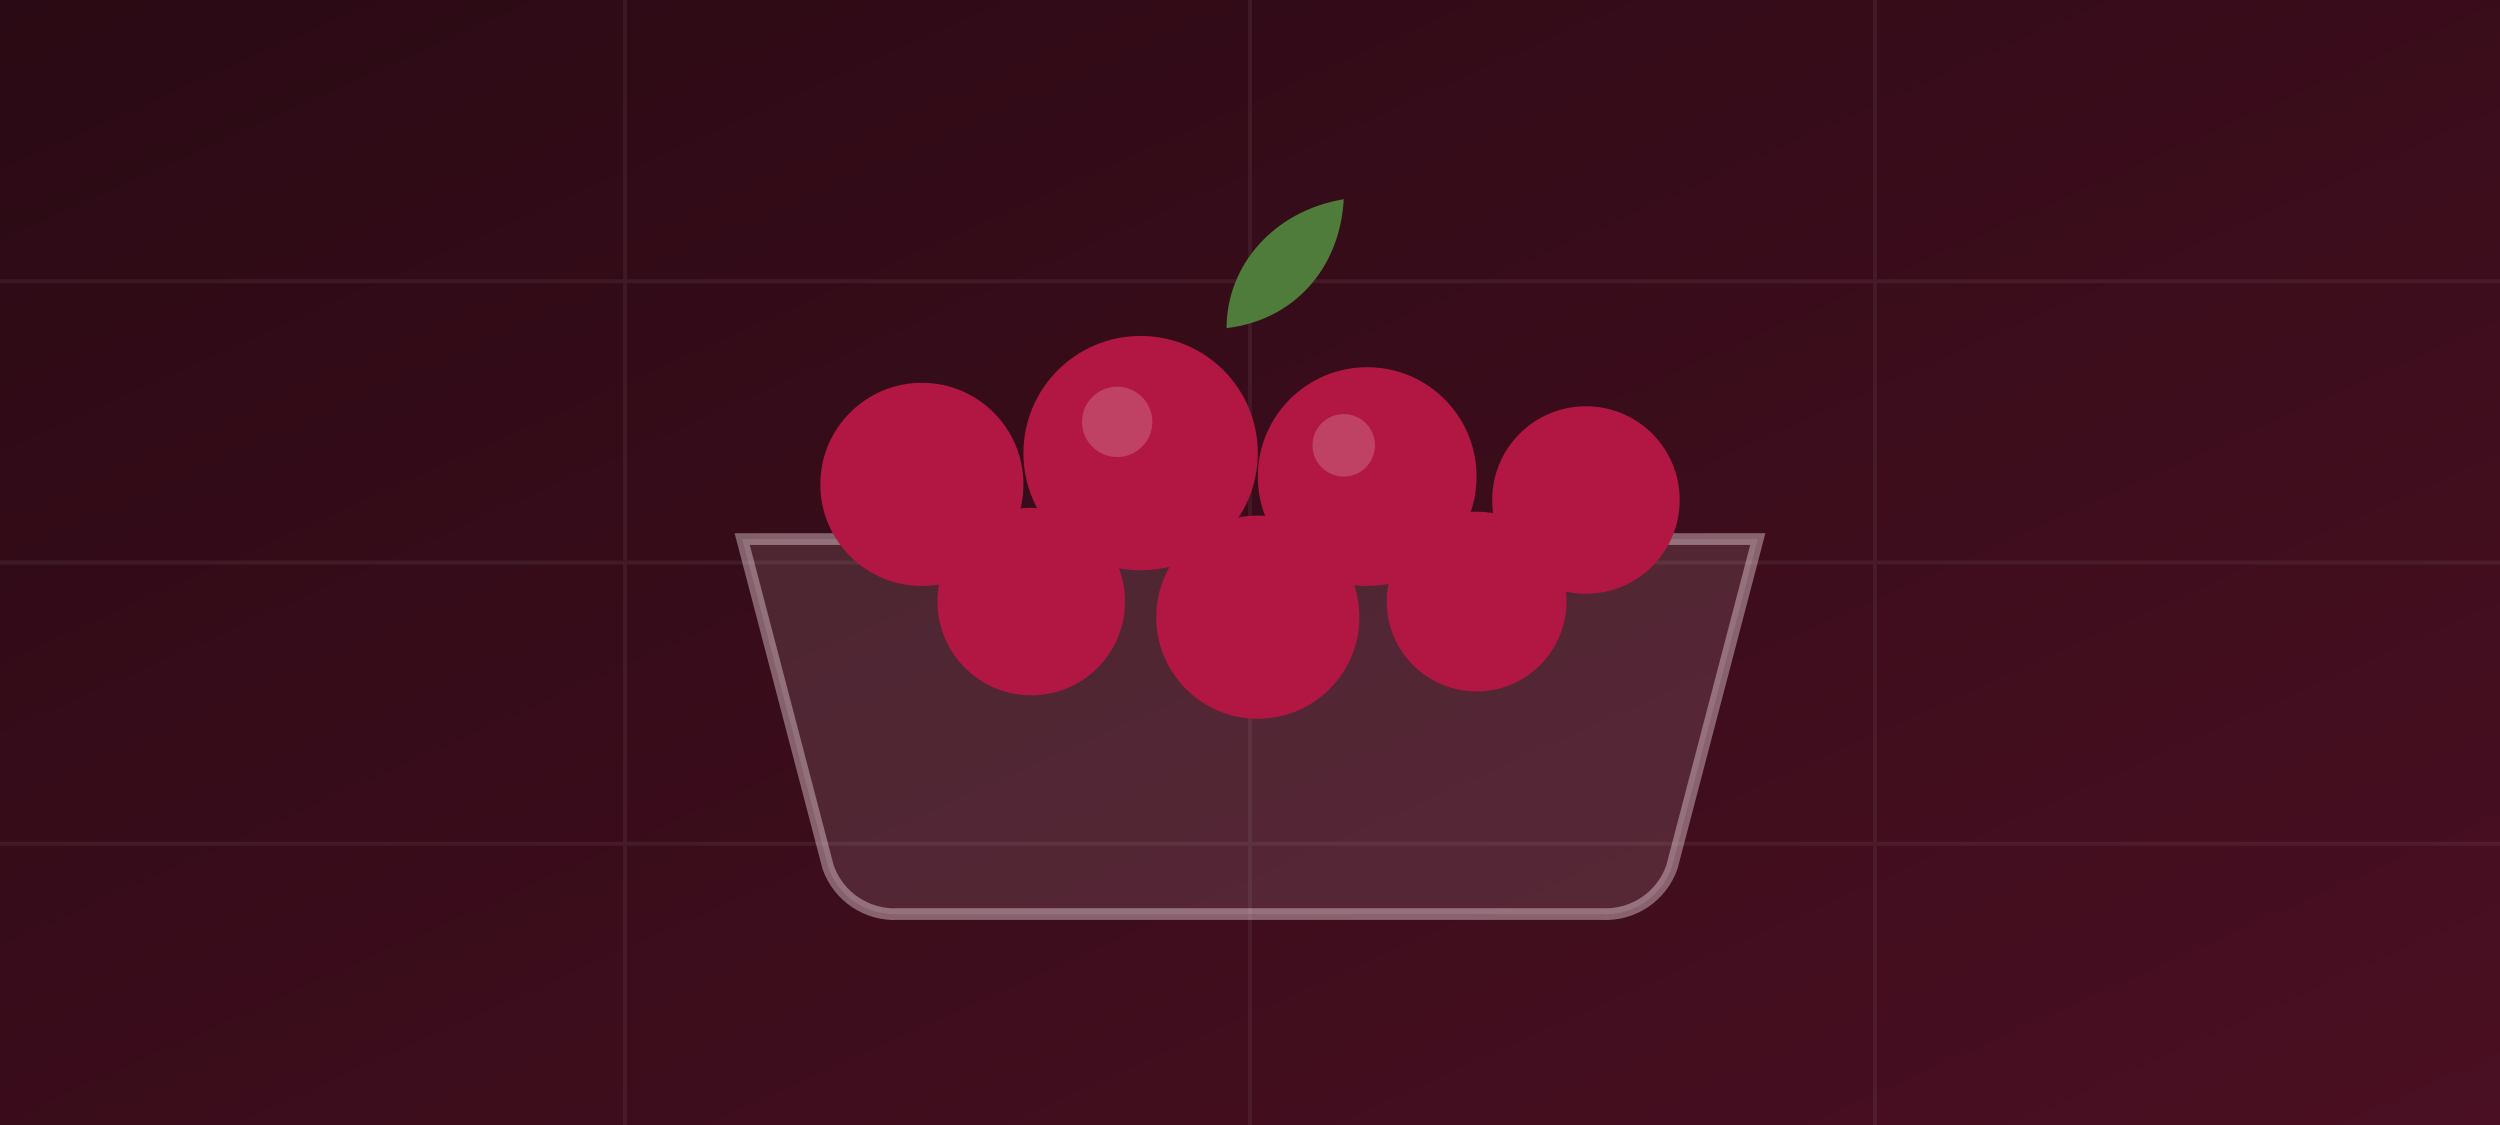
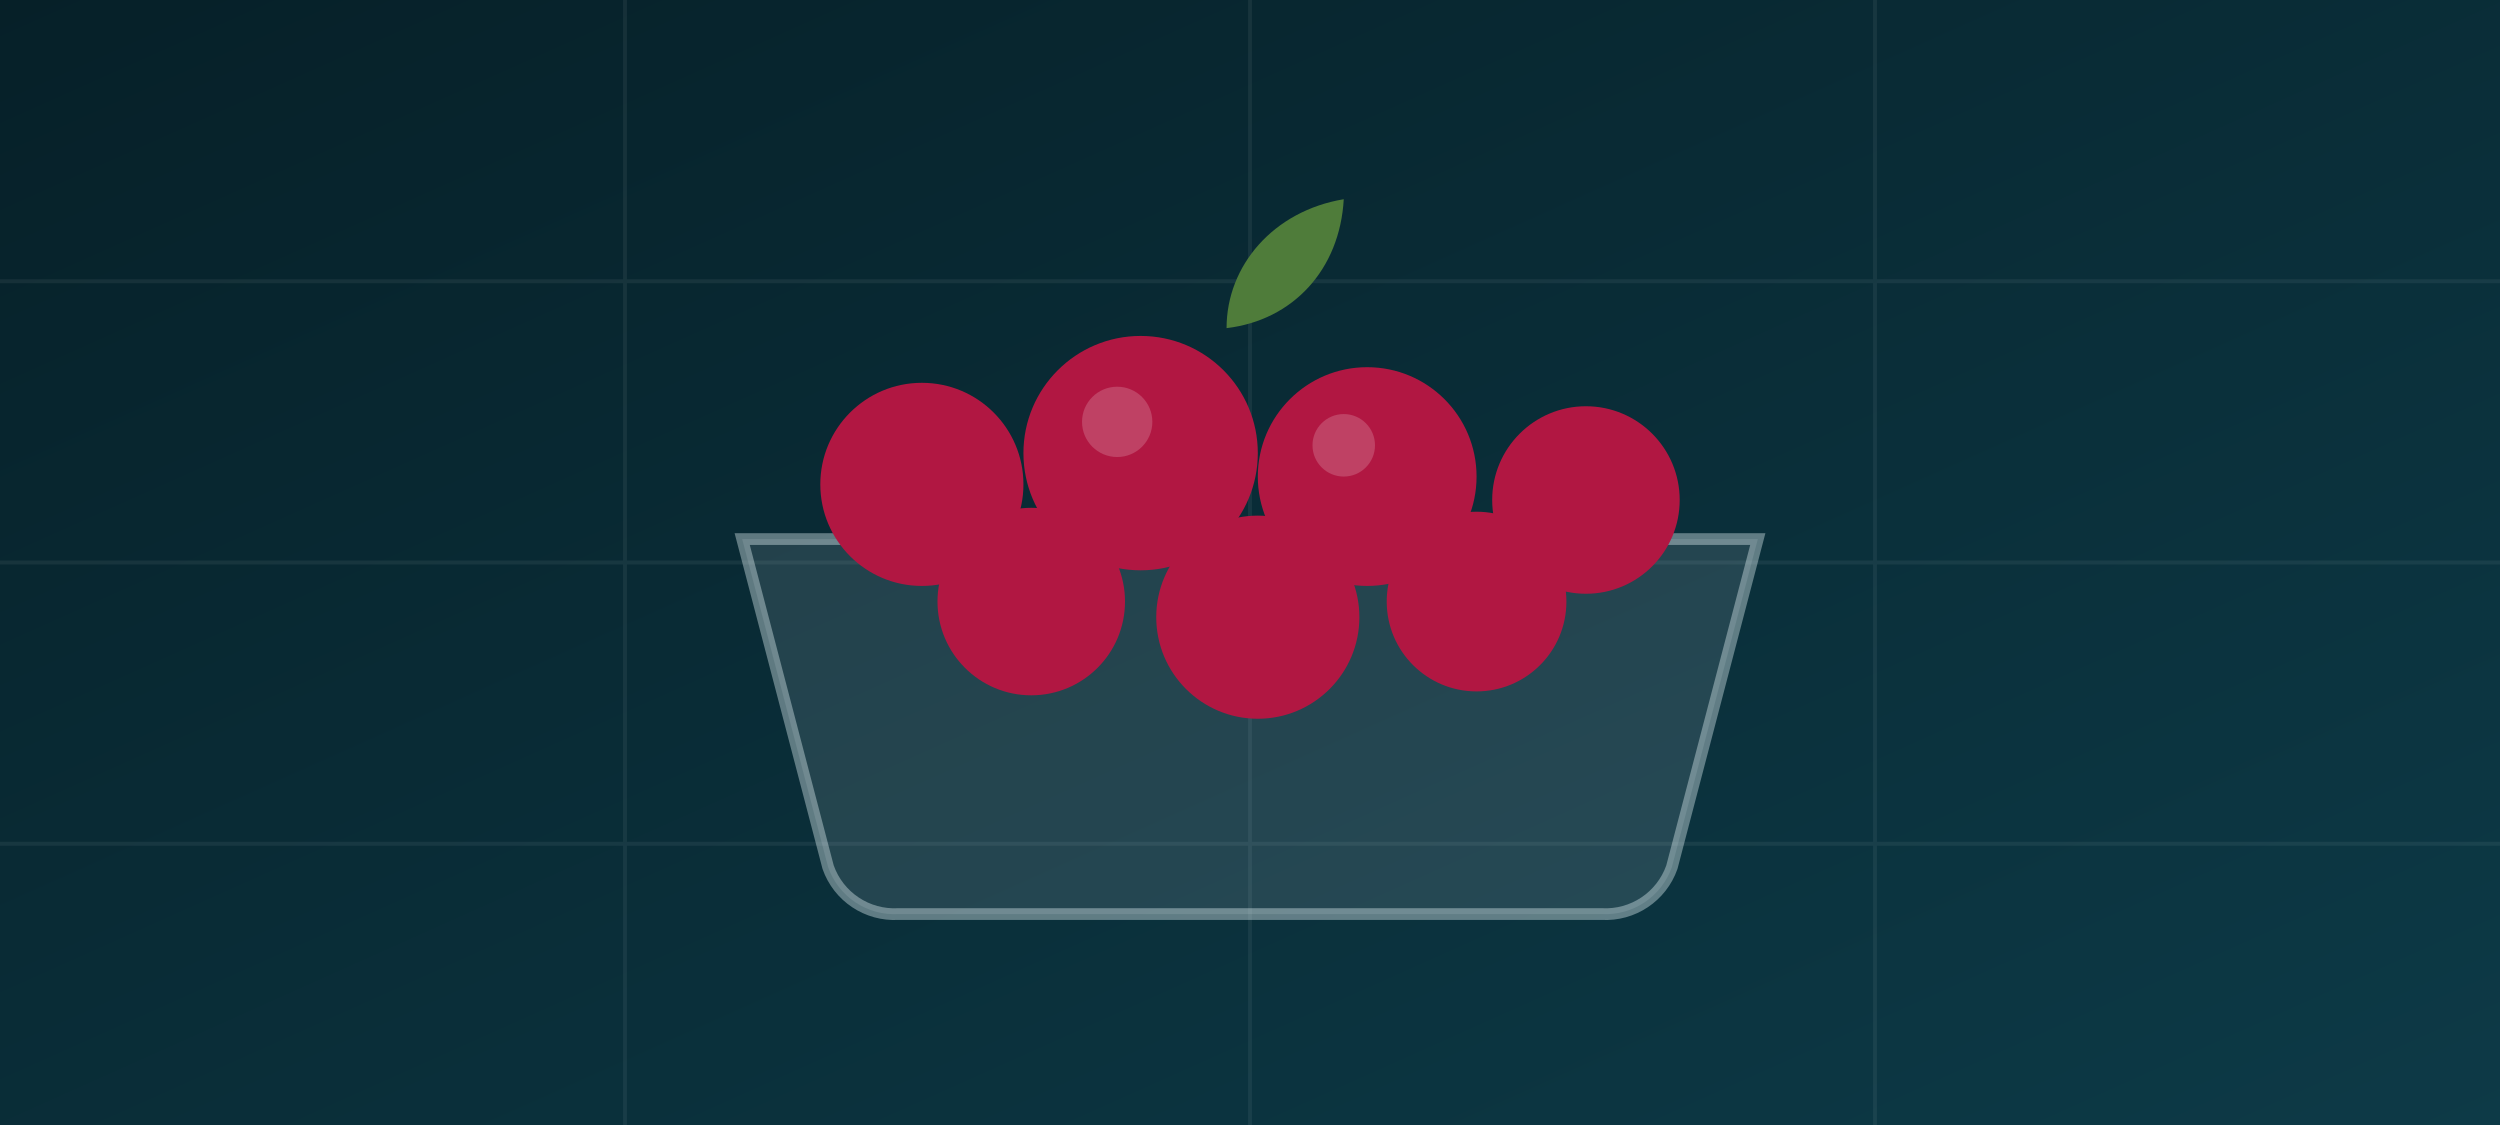
<svg xmlns="http://www.w3.org/2000/svg" viewBox="0 0 640 288" role="img" aria-label="Platzhalter Verkaufsschale">
  <defs>
    <linearGradient id="g" x1="0" y1="0" x2="1" y2="1">
-       <stop offset="0" stop-color="#2a0a14" />
-       <stop offset="1" stop-color="#4a0f22" />
+       <stop offset="0" stop-color="#062028" />
+       <stop offset="1" stop-color="#0d3a47" />
    </linearGradient>
  </defs>
  <rect width="640" height="288" fill="url(#g)" />
  <g stroke="#ffffff" stroke-opacity="0.06">
    <path d="M0 72h640M0 144h640M0 216h640M160 0v288M320 0v288M480 0v288" />
  </g>
  <g transform="translate(320 168)">
-     <path d="M-130 -30h260l-22 84a18 18 0 0 1-18 12h-180a18 18 0 0 1-18-12z" fill="#f7e2e8" fill-opacity="0.12" stroke="#f7e2e8" stroke-opacity="0.4" stroke-width="3" />
+     <path d="M-130 -30h260l-22 84a18 18 0 0 1-18 12h-180a18 18 0 0 1-18-12z" fill="#e2f0f4" fill-opacity="0.12" stroke="#e2f0f4" stroke-opacity="0.4" stroke-width="3" />
    <g fill="#b11742">
      <circle cx="-84" cy="-44" r="26" />
      <circle cx="-28" cy="-52" r="30" />
      <circle cx="30" cy="-46" r="28" />
      <circle cx="86" cy="-40" r="24" />
      <circle cx="-56" cy="-14" r="24" />
      <circle cx="2" cy="-10" r="26" />
      <circle cx="58" cy="-14" r="23" />
    </g>
    <g fill="#ffffff" fill-opacity="0.18">
      <circle cx="-34" cy="-60" r="9" />
      <circle cx="24" cy="-54" r="8" />
    </g>
    <path d="M-6 -84c0-16 12-30 30-33-1 18-13 31-30 33z" fill="#4f7c3a" />
  </g>
</svg>
